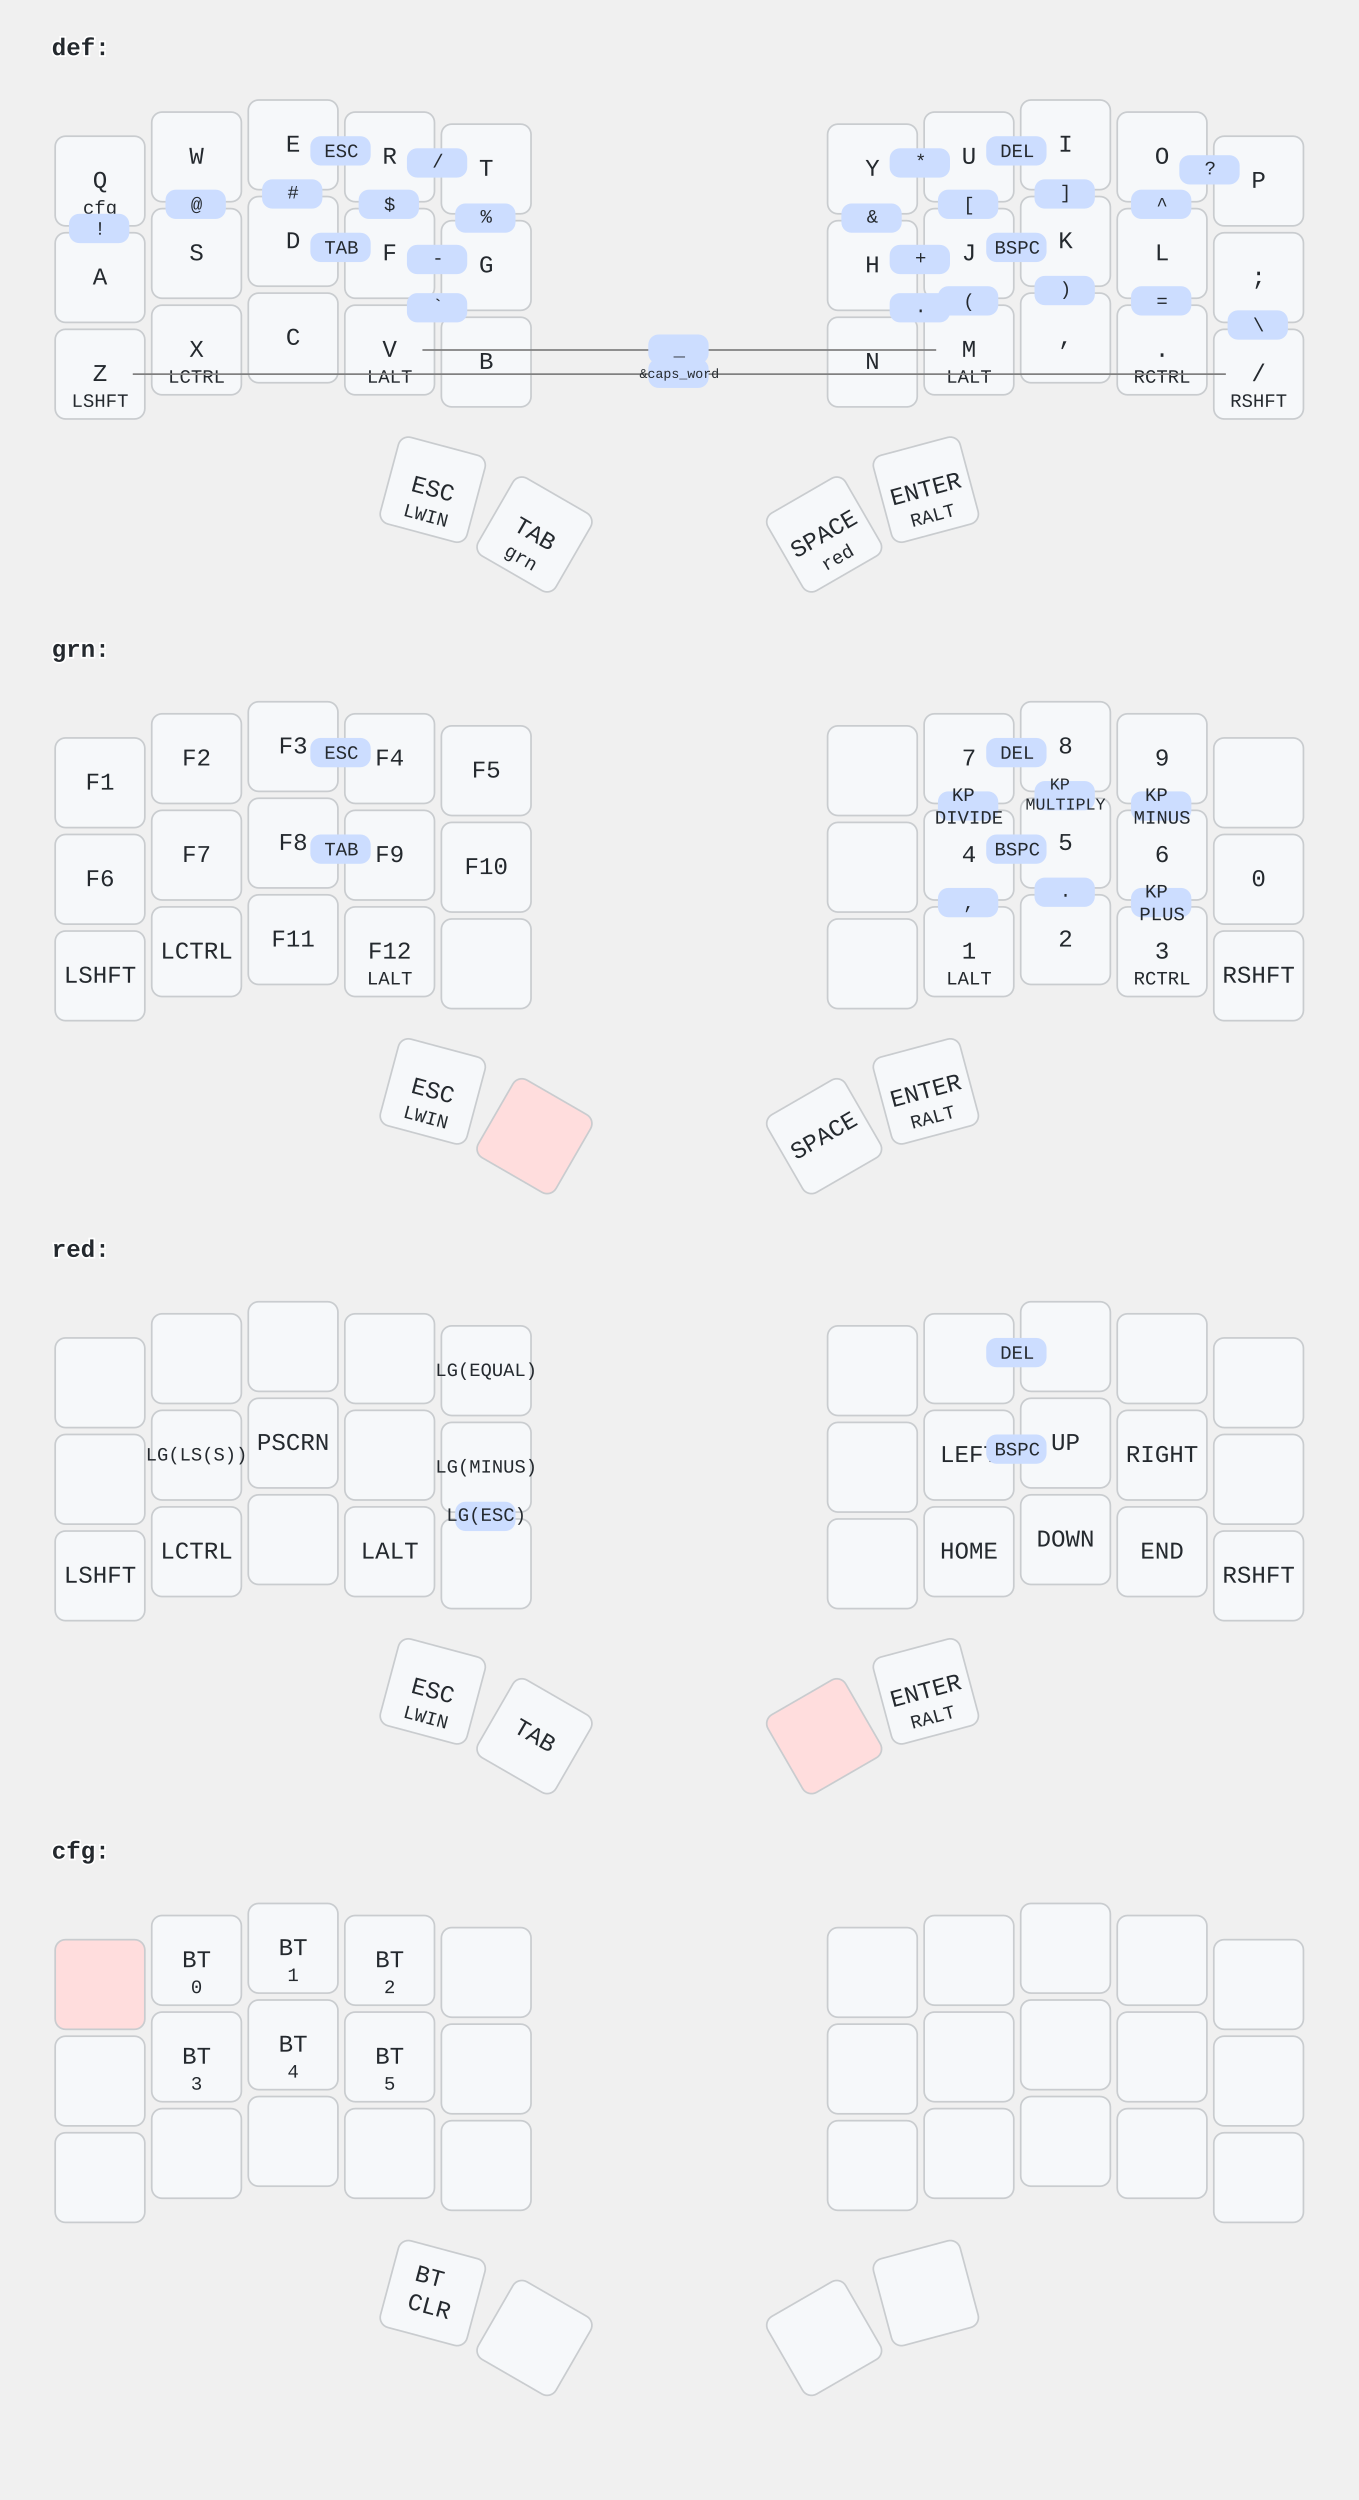
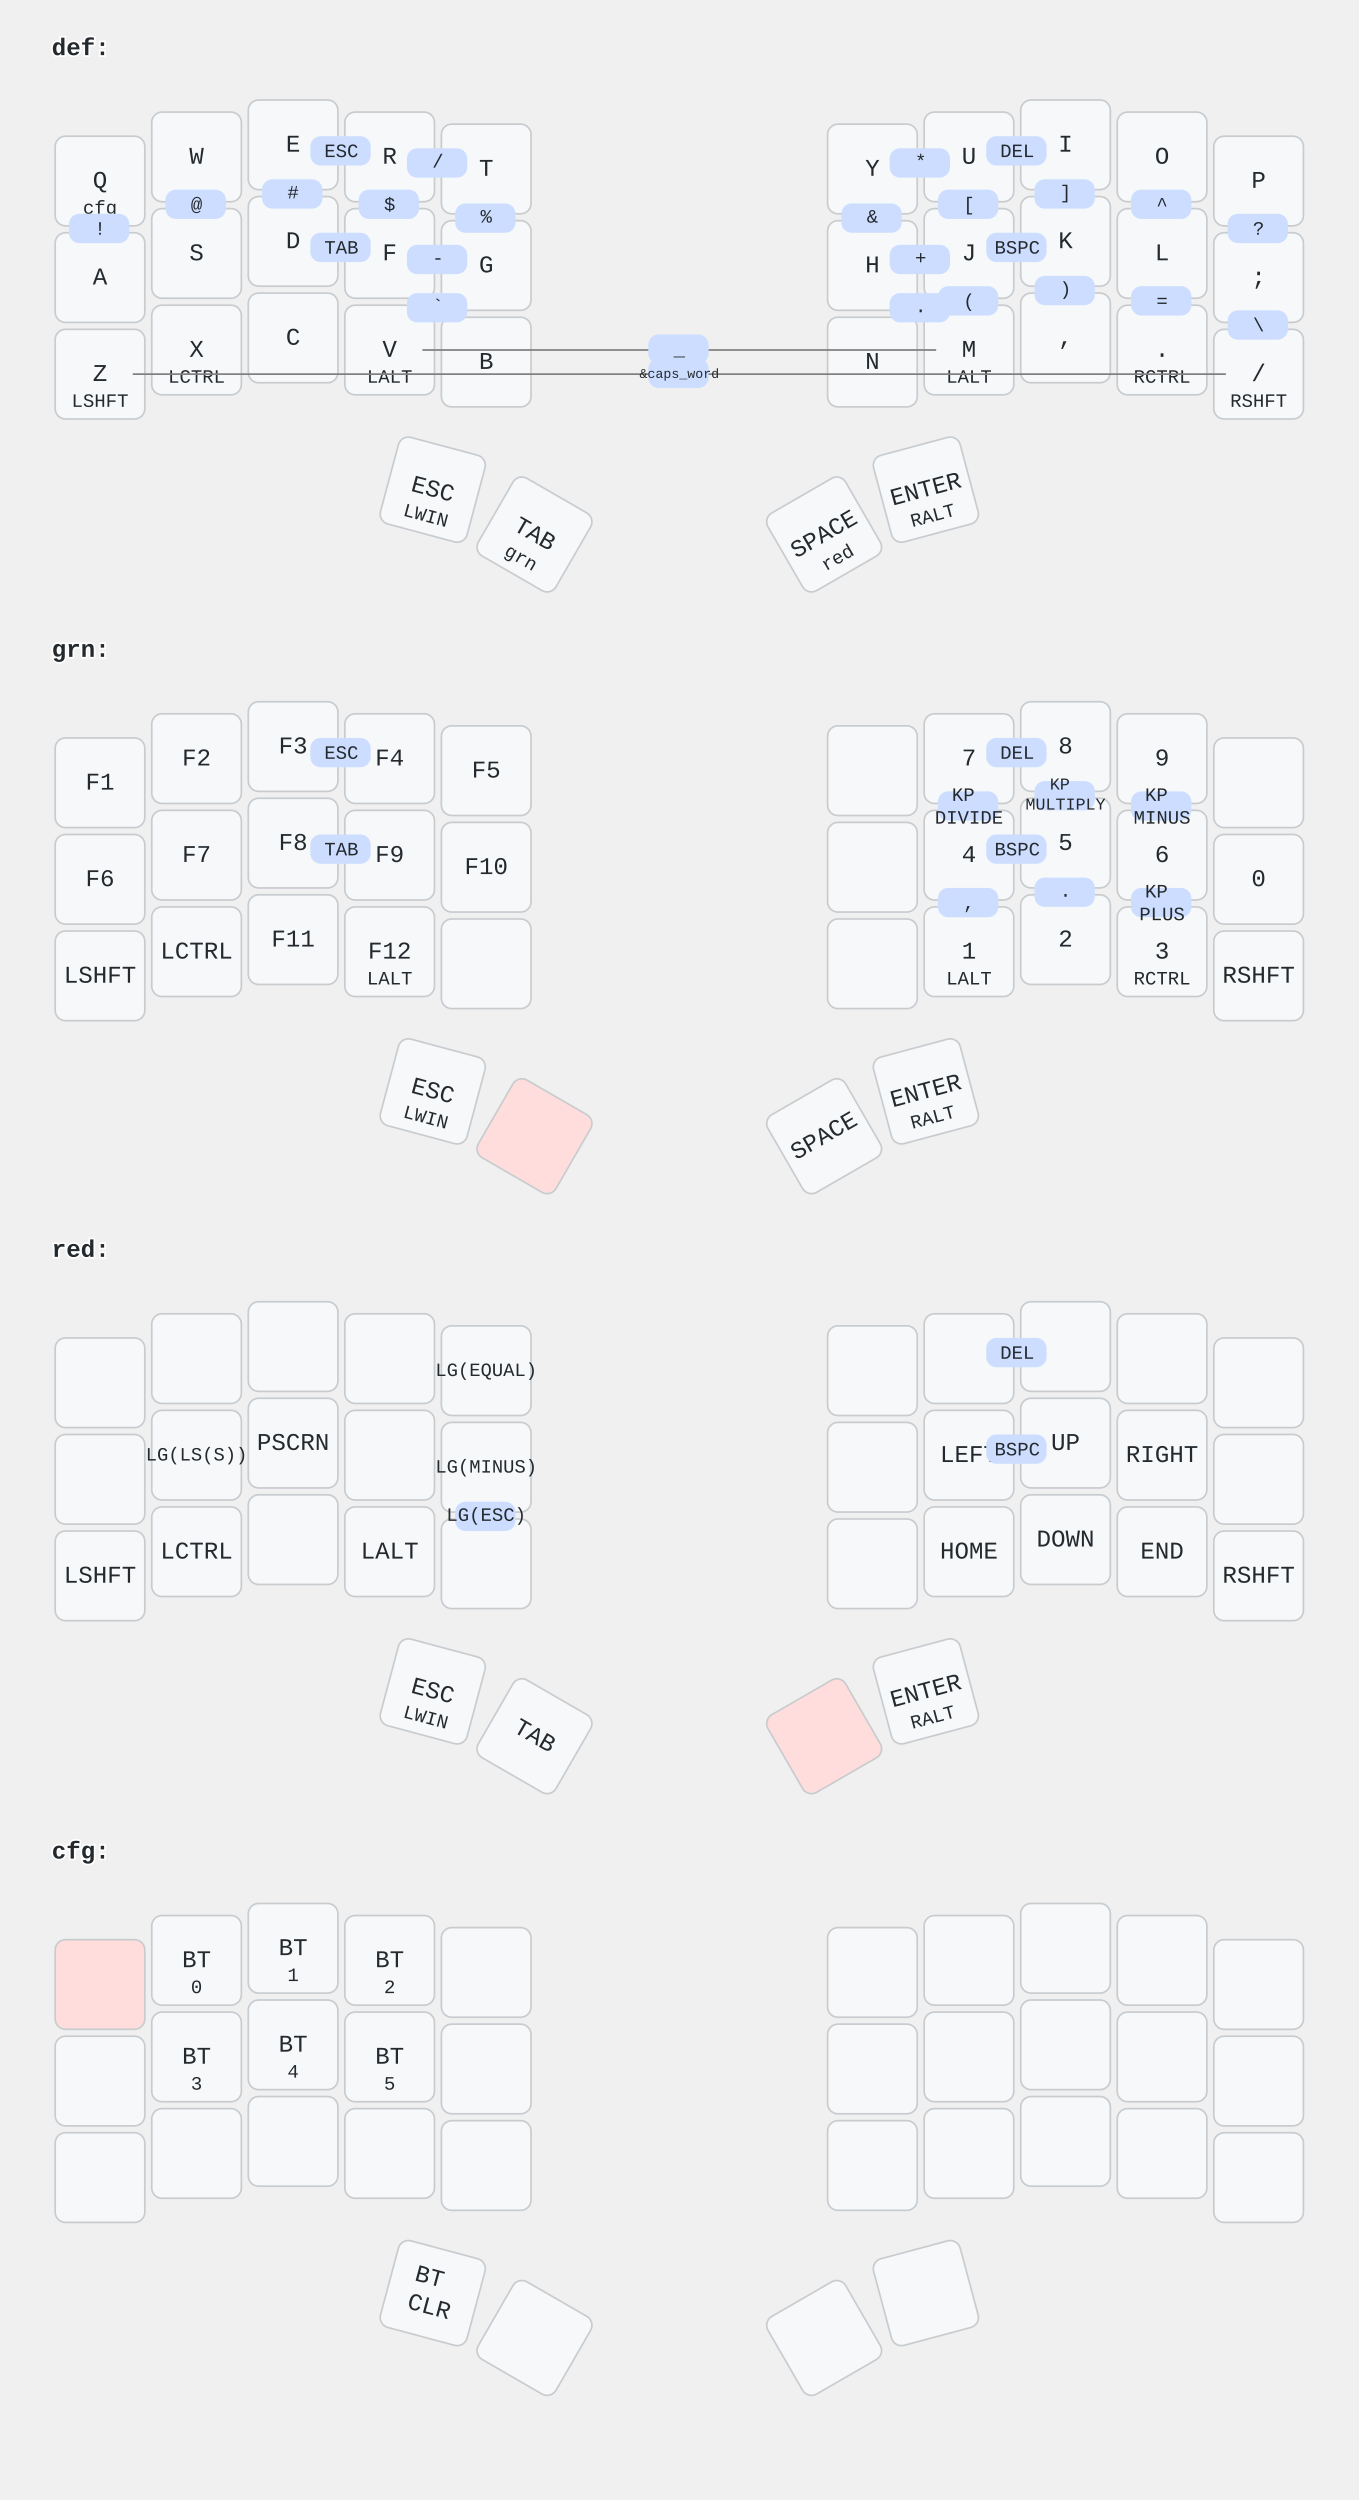
<svg xmlns="http://www.w3.org/2000/svg" width="788" height="1450" viewBox="0 0 788 1450" class="keymap">
  <style>/* inherit to force styles through use tags */
svg path {
    fill: inherit;
}

/* font and background color specifications */
svg.keymap {
    font-family: SFMono-Regular,Consolas,Liberation Mono,Menlo,monospace;
    font-size: 14px;
    font-kerning: normal;
    text-rendering: optimizeLegibility;
    fill: #24292e;
}

/* default key styling */
rect.key {
    fill: #f6f8fa;
    stroke: #c9cccf;
    stroke-width: 1;
}

/* default key side styling, only used is draw_key_sides is set */
rect.side {
    filter: brightness(90%);
}

/* color accent for combo boxes */
rect.combo, rect.combo-separate {
    fill: #cdf;
}

/* color accent for held keys */
rect.held, rect.combo.held {
    fill: #fdd;
}

/* color accent for ghost (optional) keys */
rect.ghost, rect.combo.ghost {
    stroke-dasharray: 4, 4;
    stroke-width: 2;
}

text {
    text-anchor: middle;
    dominant-baseline: middle;
}

/* styling for layer labels */
text.label {
    font-weight: bold;
    text-anchor: start;
    stroke: white;
    stroke-width: 2;
    paint-order: stroke;
}

/* styling for combo tap, and key hold/shifted label text */
text.combo, text.hold, text.shifted {
    font-size: 11px;
}

text.hold {
    text-anchor: middle;
    dominant-baseline: auto;
}

text.shifted {
    text-anchor: middle;
    dominant-baseline: hanging;
}

/* styling for hold/shifted label text in combo box */
text.combo.hold, text.combo.shifted {
    font-size: 8px;
}

/* lighter symbol for transparent keys */
text.trans {
    fill: #7b7e81;
}

/* styling for combo dendrons */
path.combo {
    stroke-width: 1;
    stroke: gray;
    fill: none;
}

/* Start Tabler Icons Cleanup */
/* cannot use height/width with glyphs */
.icon-tabler &gt; path {
    fill: inherit;
    stroke: inherit;
    stroke-width: 2;
}
/* hide tabler's default box */
.icon-tabler &gt; path[stroke="none"][fill="none"] {
    visibility: hidden;
}
/* End Tabler Icons Cleanup */
</style>
  <g transform="translate(30, 0)" class="layer-def">
    <text x="0" y="28" class="label">def:</text>
    <g transform="translate(0, 56)">
      <g transform="translate(28, 49)" class="key keypos-0">
        <rect rx="6" ry="6" x="-26" y="-26" width="52" height="52" class="key" />
        <text x="0" y="0" class="key tap">Q</text>
        <text x="0" y="19" class="key hold">cfg</text>
      </g>
      <g transform="translate(84, 35)" class="key keypos-1">
        <rect rx="6" ry="6" x="-26" y="-26" width="52" height="52" class="key" />
        <text x="0" y="0" class="key tap">W</text>
      </g>
      <g transform="translate(140, 28)" class="key keypos-2">
        <rect rx="6" ry="6" x="-26" y="-26" width="52" height="52" class="key" />
        <text x="0" y="0" class="key tap">E</text>
      </g>
      <g transform="translate(196, 35)" class="key keypos-3">
        <rect rx="6" ry="6" x="-26" y="-26" width="52" height="52" class="key" />
        <text x="0" y="0" class="key tap">R</text>
      </g>
      <g transform="translate(252, 42)" class="key keypos-4">
        <rect rx="6" ry="6" x="-26" y="-26" width="52" height="52" class="key" />
        <text x="0" y="0" class="key tap">T</text>
      </g>
      <g transform="translate(476, 42)" class="key keypos-5">
        <rect rx="6" ry="6" x="-26" y="-26" width="52" height="52" class="key" />
        <text x="0" y="0" class="key tap">Y</text>
      </g>
      <g transform="translate(532, 35)" class="key keypos-6">
        <rect rx="6" ry="6" x="-26" y="-26" width="52" height="52" class="key" />
        <text x="0" y="0" class="key tap">U</text>
      </g>
      <g transform="translate(588, 28)" class="key keypos-7">
        <rect rx="6" ry="6" x="-26" y="-26" width="52" height="52" class="key" />
        <text x="0" y="0" class="key tap">I</text>
      </g>
      <g transform="translate(644, 35)" class="key keypos-8">
        <rect rx="6" ry="6" x="-26" y="-26" width="52" height="52" class="key" />
        <text x="0" y="0" class="key tap">O</text>
      </g>
      <g transform="translate(700, 49)" class="key keypos-9">
        <rect rx="6" ry="6" x="-26" y="-26" width="52" height="52" class="key" />
        <text x="0" y="0" class="key tap">P</text>
      </g>
      <g transform="translate(28, 105)" class="key keypos-10">
        <rect rx="6" ry="6" x="-26" y="-26" width="52" height="52" class="key" />
        <text x="0" y="0" class="key tap">A</text>
      </g>
      <g transform="translate(84, 91)" class="key keypos-11">
        <rect rx="6" ry="6" x="-26" y="-26" width="52" height="52" class="key" />
        <text x="0" y="0" class="key tap">S</text>
      </g>
      <g transform="translate(140, 84)" class="key keypos-12">
        <rect rx="6" ry="6" x="-26" y="-26" width="52" height="52" class="key" />
        <text x="0" y="0" class="key tap">D</text>
      </g>
      <g transform="translate(196, 91)" class="key keypos-13">
        <rect rx="6" ry="6" x="-26" y="-26" width="52" height="52" class="key" />
        <text x="0" y="0" class="key tap">F</text>
      </g>
      <g transform="translate(252, 98)" class="key keypos-14">
        <rect rx="6" ry="6" x="-26" y="-26" width="52" height="52" class="key" />
        <text x="0" y="0" class="key tap">G</text>
      </g>
      <g transform="translate(476, 98)" class="key keypos-15">
        <rect rx="6" ry="6" x="-26" y="-26" width="52" height="52" class="key" />
        <text x="0" y="0" class="key tap">H</text>
      </g>
      <g transform="translate(532, 91)" class="key keypos-16">
        <rect rx="6" ry="6" x="-26" y="-26" width="52" height="52" class="key" />
        <text x="0" y="0" class="key tap">J</text>
      </g>
      <g transform="translate(588, 84)" class="key keypos-17">
        <rect rx="6" ry="6" x="-26" y="-26" width="52" height="52" class="key" />
        <text x="0" y="0" class="key tap">K</text>
      </g>
      <g transform="translate(644, 91)" class="key keypos-18">
        <rect rx="6" ry="6" x="-26" y="-26" width="52" height="52" class="key" />
        <text x="0" y="0" class="key tap">L</text>
      </g>
      <g transform="translate(700, 105)" class="key keypos-19">
        <rect rx="6" ry="6" x="-26" y="-26" width="52" height="52" class="key" />
        <text x="0" y="0" class="key tap">;</text>
      </g>
      <g transform="translate(28, 161)" class="key keypos-20">
        <rect rx="6" ry="6" x="-26" y="-26" width="52" height="52" class="key" />
        <text x="0" y="0" class="key tap">Z</text>
        <text x="0" y="19" class="key hold">LSHFT</text>
      </g>
      <g transform="translate(84, 147)" class="key keypos-21">
        <rect rx="6" ry="6" x="-26" y="-26" width="52" height="52" class="key" />
        <text x="0" y="0" class="key tap">X</text>
        <text x="0" y="19" class="key hold">LCTRL</text>
      </g>
      <g transform="translate(140, 140)" class="key keypos-22">
        <rect rx="6" ry="6" x="-26" y="-26" width="52" height="52" class="key" />
        <text x="0" y="0" class="key tap">C</text>
      </g>
      <g transform="translate(196, 147)" class="key keypos-23">
        <rect rx="6" ry="6" x="-26" y="-26" width="52" height="52" class="key" />
        <text x="0" y="0" class="key tap">V</text>
        <text x="0" y="19" class="key hold">LALT</text>
      </g>
      <g transform="translate(252, 154)" class="key keypos-24">
        <rect rx="6" ry="6" x="-26" y="-26" width="52" height="52" class="key" />
        <text x="0" y="0" class="key tap">B</text>
      </g>
      <g transform="translate(476, 154)" class="key keypos-25">
        <rect rx="6" ry="6" x="-26" y="-26" width="52" height="52" class="key" />
        <text x="0" y="0" class="key tap">N</text>
      </g>
      <g transform="translate(532, 147)" class="key keypos-26">
        <rect rx="6" ry="6" x="-26" y="-26" width="52" height="52" class="key" />
        <text x="0" y="0" class="key tap">M</text>
        <text x="0" y="19" class="key hold">LALT</text>
      </g>
      <g transform="translate(588, 140)" class="key keypos-27">
        <rect rx="6" ry="6" x="-26" y="-26" width="52" height="52" class="key" />
        <text x="0" y="0" class="key tap">,</text>
      </g>
      <g transform="translate(644, 147)" class="key keypos-28">
        <rect rx="6" ry="6" x="-26" y="-26" width="52" height="52" class="key" />
        <text x="0" y="0" class="key tap">.</text>
        <text x="0" y="19" class="key hold">RCTRL</text>
      </g>
      <g transform="translate(700, 161)" class="key keypos-29">
        <rect rx="6" ry="6" x="-26" y="-26" width="52" height="52" class="key" />
        <text x="0" y="0" class="key tap">/</text>
        <text x="0" y="19" class="key hold">RSHFT</text>
      </g>
      <g transform="translate(221, 228) rotate(15.0)" class="key keypos-30">
        <rect rx="6" ry="6" x="-26" y="-26" width="52" height="52" class="key" />
        <text x="0" y="0" class="key tap">ESC</text>
        <text x="0" y="19" class="key hold">LWIN</text>
      </g>
      <g transform="translate(280, 254) rotate(30.0)" class="key keypos-31">
        <rect rx="6" ry="6" x="-26" y="-26" width="52" height="52" class="key" />
        <text x="0" y="0" class="key tap">TAB</text>
        <text x="0" y="19" class="key hold">grn</text>
      </g>
      <g transform="translate(448, 254) rotate(-30.0)" class="key keypos-32">
        <rect rx="6" ry="6" x="-26" y="-26" width="52" height="52" class="key" />
        <text x="0" y="0" class="key tap">SPACE</text>
        <text x="0" y="19" class="key hold">red</text>
      </g>
      <g transform="translate(507, 228) rotate(-15.0)" class="key keypos-33">
        <rect rx="6" ry="6" x="-26" y="-26" width="52" height="52" class="key" />
        <text x="0" y="0" class="key tap">ENTER</text>
        <text x="0" y="19" class="key hold">RALT</text>
      </g>
      <g class="combo combopos-0">
        <path d="M364,161 l-317,0" class="combo" />
        <path d="M364,161 l317,0" class="combo" />
        <rect rx="6" ry="6" x="346" y="152" width="35" height="17" class="combo" />
        <text x="364" y="161" class="combo tap">
          <tspan style="font-size: 70%">&amp;caps_word</tspan>
        </text>
      </g>
      <g class="combo combopos-1">
        <path d="M364,147 l-149,0" class="combo" />
        <path d="M364,147 l149,0" class="combo" />
        <rect rx="6" ry="6" x="346" y="138" width="35" height="17" class="combo" />
        <text x="364" y="147" class="combo tap">_</text>
      </g>
      <g class="combo combopos-2">
        <rect rx="6" ry="6" x="150" y="23" width="35" height="17" class="combo" />
        <text x="168" y="32" class="combo tap">ESC</text>
      </g>
      <g class="combo combopos-3">
        <rect rx="6" ry="6" x="150" y="79" width="35" height="17" class="combo" />
        <text x="168" y="88" class="combo tap">TAB</text>
      </g>
      <g class="combo combopos-4">
        <rect rx="6" ry="6" x="542" y="23" width="35" height="17" class="combo" />
        <text x="560" y="32" class="combo tap">DEL</text>
      </g>
      <g class="combo combopos-5">
        <rect rx="6" ry="6" x="542" y="79" width="35" height="17" class="combo" />
        <text x="560" y="88" class="combo tap">BSPC</text>
      </g>
      <g class="combo combopos-6">
        <rect rx="6" ry="6" x="514" y="54" width="35" height="17" class="combo" />
        <text x="532" y="63" class="combo tap">[</text>
      </g>
      <g class="combo combopos-7">
        <rect rx="6" ry="6" x="570" y="48" width="35" height="17" class="combo" />
        <text x="588" y="56" class="combo tap">]</text>
      </g>
      <g class="combo combopos-8">
        <rect rx="6" ry="6" x="514" y="110" width="35" height="17" class="combo" />
        <text x="532" y="119" class="combo tap">(</text>
      </g>
      <g class="combo combopos-9">
        <rect rx="6" ry="6" x="570" y="104" width="35" height="17" class="combo" />
        <text x="588" y="112" class="combo tap">)</text>
      </g>
      <g class="combo combopos-10">
        <rect rx="6" ry="6" x="10" y="68" width="35" height="17" class="combo" />
        <text x="28" y="77" class="combo tap">!</text>
      </g>
      <g class="combo combopos-11">
        <rect rx="6" ry="6" x="66" y="54" width="35" height="17" class="combo" />
        <text x="84" y="63" class="combo tap">@</text>
      </g>
      <g class="combo combopos-12">
        <rect rx="6" ry="6" x="122" y="48" width="35" height="17" class="combo" />
        <text x="140" y="56" class="combo tap">#</text>
      </g>
      <g class="combo combopos-13">
        <rect rx="6" ry="6" x="178" y="54" width="35" height="17" class="combo" />
        <text x="196" y="63" class="combo tap">$</text>
      </g>
      <g class="combo combopos-14">
        <rect rx="6" ry="6" x="234" y="62" width="35" height="17" class="combo" />
        <text x="252" y="70" class="combo tap">%</text>
      </g>
      <g class="combo combopos-15">
        <rect rx="6" ry="6" x="458" y="62" width="35" height="17" class="combo" />
        <text x="476" y="70" class="combo tap">&amp;</text>
      </g>
      <g class="combo combopos-16">
        <rect rx="6" ry="6" x="626" y="54" width="35" height="17" class="combo" />
        <text x="644" y="63" class="combo tap">^</text>
      </g>
      <g class="combo combopos-17">
-         <rect rx="6" ry="6" x="654" y="34" width="35" height="17" class="combo" />
-         <text x="672" y="42" class="combo tap">?</text>
+         <rect rx="6" ry="6" x="682" y="68" width="35" height="17" class="combo" />
+         <text x="700" y="77" class="combo tap">?</text>
      </g>
      <g class="combo combopos-18">
        <rect rx="6" ry="6" x="626" y="110" width="35" height="17" class="combo" />
        <text x="644" y="119" class="combo tap">=</text>
      </g>
      <g class="combo combopos-19">
        <rect rx="6" ry="6" x="682" y="124" width="35" height="17" class="combo" />
        <text x="700" y="133" class="combo tap">\</text>
      </g>
      <g class="combo combopos-20">
        <rect rx="6" ry="6" x="206" y="30" width="35" height="17" class="combo" />
        <text x="224" y="38" class="combo tap">/</text>
      </g>
      <g class="combo combopos-21">
        <rect rx="6" ry="6" x="486" y="30" width="35" height="17" class="combo" />
        <text x="504" y="38" class="combo tap">*</text>
      </g>
      <g class="combo combopos-22">
        <rect rx="6" ry="6" x="206" y="86" width="35" height="17" class="combo" />
        <text x="224" y="94" class="combo tap">-</text>
      </g>
      <g class="combo combopos-23">
        <rect rx="6" ry="6" x="486" y="86" width="35" height="17" class="combo" />
        <text x="504" y="94" class="combo tap">+</text>
      </g>
      <g class="combo combopos-24">
        <rect rx="6" ry="6" x="206" y="114" width="35" height="17" class="combo" />
        <text x="224" y="122" class="combo tap">`</text>
      </g>
      <g class="combo combopos-25">
        <rect rx="6" ry="6" x="486" y="114" width="35" height="17" class="combo" />
        <text x="504" y="122" class="combo tap">.</text>
      </g>
    </g>
  </g>
  <g transform="translate(30, 349)" class="layer-grn">
    <text x="0" y="28" class="label">grn:</text>
    <g transform="translate(0, 56)">
      <g transform="translate(28, 49)" class="key keypos-0">
        <rect rx="6" ry="6" x="-26" y="-26" width="52" height="52" class="key" />
        <text x="0" y="0" class="key tap">F1</text>
      </g>
      <g transform="translate(84, 35)" class="key keypos-1">
        <rect rx="6" ry="6" x="-26" y="-26" width="52" height="52" class="key" />
        <text x="0" y="0" class="key tap">F2</text>
      </g>
      <g transform="translate(140, 28)" class="key keypos-2">
        <rect rx="6" ry="6" x="-26" y="-26" width="52" height="52" class="key" />
        <text x="0" y="0" class="key tap">F3</text>
      </g>
      <g transform="translate(196, 35)" class="key keypos-3">
        <rect rx="6" ry="6" x="-26" y="-26" width="52" height="52" class="key" />
        <text x="0" y="0" class="key tap">F4</text>
      </g>
      <g transform="translate(252, 42)" class="key keypos-4">
        <rect rx="6" ry="6" x="-26" y="-26" width="52" height="52" class="key" />
        <text x="0" y="0" class="key tap">F5</text>
      </g>
      <g transform="translate(476, 42)" class="key keypos-5">
        <rect rx="6" ry="6" x="-26" y="-26" width="52" height="52" class="key" />
      </g>
      <g transform="translate(532, 35)" class="key keypos-6">
        <rect rx="6" ry="6" x="-26" y="-26" width="52" height="52" class="key" />
        <text x="0" y="0" class="key tap">7</text>
      </g>
      <g transform="translate(588, 28)" class="key keypos-7">
        <rect rx="6" ry="6" x="-26" y="-26" width="52" height="52" class="key" />
        <text x="0" y="0" class="key tap">8</text>
      </g>
      <g transform="translate(644, 35)" class="key keypos-8">
        <rect rx="6" ry="6" x="-26" y="-26" width="52" height="52" class="key" />
        <text x="0" y="0" class="key tap">9</text>
      </g>
      <g transform="translate(700, 49)" class="key keypos-9">
        <rect rx="6" ry="6" x="-26" y="-26" width="52" height="52" class="key" />
      </g>
      <g transform="translate(28, 105)" class="key keypos-10">
        <rect rx="6" ry="6" x="-26" y="-26" width="52" height="52" class="key" />
        <text x="0" y="0" class="key tap">F6</text>
      </g>
      <g transform="translate(84, 91)" class="key keypos-11">
        <rect rx="6" ry="6" x="-26" y="-26" width="52" height="52" class="key" />
        <text x="0" y="0" class="key tap">F7</text>
      </g>
      <g transform="translate(140, 84)" class="key keypos-12">
        <rect rx="6" ry="6" x="-26" y="-26" width="52" height="52" class="key" />
        <text x="0" y="0" class="key tap">F8</text>
      </g>
      <g transform="translate(196, 91)" class="key keypos-13">
        <rect rx="6" ry="6" x="-26" y="-26" width="52" height="52" class="key" />
        <text x="0" y="0" class="key tap">F9</text>
      </g>
      <g transform="translate(252, 98)" class="key keypos-14">
        <rect rx="6" ry="6" x="-26" y="-26" width="52" height="52" class="key" />
        <text x="0" y="0" class="key tap">F10</text>
      </g>
      <g transform="translate(476, 98)" class="key keypos-15">
        <rect rx="6" ry="6" x="-26" y="-26" width="52" height="52" class="key" />
      </g>
      <g transform="translate(532, 91)" class="key keypos-16">
        <rect rx="6" ry="6" x="-26" y="-26" width="52" height="52" class="key" />
        <text x="0" y="0" class="key tap">4</text>
      </g>
      <g transform="translate(588, 84)" class="key keypos-17">
        <rect rx="6" ry="6" x="-26" y="-26" width="52" height="52" class="key" />
        <text x="0" y="0" class="key tap">5</text>
      </g>
      <g transform="translate(644, 91)" class="key keypos-18">
        <rect rx="6" ry="6" x="-26" y="-26" width="52" height="52" class="key" />
        <text x="0" y="0" class="key tap">6</text>
      </g>
      <g transform="translate(700, 105)" class="key keypos-19">
        <rect rx="6" ry="6" x="-26" y="-26" width="52" height="52" class="key" />
        <text x="0" y="0" class="key tap">0</text>
      </g>
      <g transform="translate(28, 161)" class="key keypos-20">
        <rect rx="6" ry="6" x="-26" y="-26" width="52" height="52" class="key" />
        <text x="0" y="0" class="key tap">LSHFT</text>
      </g>
      <g transform="translate(84, 147)" class="key keypos-21">
        <rect rx="6" ry="6" x="-26" y="-26" width="52" height="52" class="key" />
        <text x="0" y="0" class="key tap">LCTRL</text>
      </g>
      <g transform="translate(140, 140)" class="key keypos-22">
        <rect rx="6" ry="6" x="-26" y="-26" width="52" height="52" class="key" />
        <text x="0" y="0" class="key tap">F11</text>
      </g>
      <g transform="translate(196, 147)" class="key keypos-23">
        <rect rx="6" ry="6" x="-26" y="-26" width="52" height="52" class="key" />
        <text x="0" y="0" class="key tap">F12</text>
        <text x="0" y="19" class="key hold">LALT</text>
      </g>
      <g transform="translate(252, 154)" class="key keypos-24">
        <rect rx="6" ry="6" x="-26" y="-26" width="52" height="52" class="key" />
      </g>
      <g transform="translate(476, 154)" class="key keypos-25">
        <rect rx="6" ry="6" x="-26" y="-26" width="52" height="52" class="key" />
      </g>
      <g transform="translate(532, 147)" class="key keypos-26">
        <rect rx="6" ry="6" x="-26" y="-26" width="52" height="52" class="key" />
        <text x="0" y="0" class="key tap">1</text>
        <text x="0" y="19" class="key hold">LALT</text>
      </g>
      <g transform="translate(588, 140)" class="key keypos-27">
        <rect rx="6" ry="6" x="-26" y="-26" width="52" height="52" class="key" />
        <text x="0" y="0" class="key tap">2</text>
      </g>
      <g transform="translate(644, 147)" class="key keypos-28">
        <rect rx="6" ry="6" x="-26" y="-26" width="52" height="52" class="key" />
        <text x="0" y="0" class="key tap">3</text>
        <text x="0" y="19" class="key hold">RCTRL</text>
      </g>
      <g transform="translate(700, 161)" class="key keypos-29">
        <rect rx="6" ry="6" x="-26" y="-26" width="52" height="52" class="key" />
        <text x="0" y="0" class="key tap">RSHFT</text>
      </g>
      <g transform="translate(221, 228) rotate(15.0)" class="key keypos-30">
        <rect rx="6" ry="6" x="-26" y="-26" width="52" height="52" class="key" />
        <text x="0" y="0" class="key tap">ESC</text>
        <text x="0" y="19" class="key hold">LWIN</text>
      </g>
      <g transform="translate(280, 254) rotate(30.0)" class="key held keypos-31">
        <rect rx="6" ry="6" x="-26" y="-26" width="52" height="52" class="key held" />
      </g>
      <g transform="translate(448, 254) rotate(-30.0)" class="key keypos-32">
        <rect rx="6" ry="6" x="-26" y="-26" width="52" height="52" class="key" />
        <text x="0" y="0" class="key tap">SPACE</text>
      </g>
      <g transform="translate(507, 228) rotate(-15.0)" class="key keypos-33">
        <rect rx="6" ry="6" x="-26" y="-26" width="52" height="52" class="key" />
        <text x="0" y="0" class="key tap">ENTER</text>
        <text x="0" y="19" class="key hold">RALT</text>
      </g>
      <g class="combo combopos-0">
        <rect rx="6" ry="6" x="150" y="23" width="35" height="17" class="combo" />
        <text x="168" y="32" class="combo tap">ESC</text>
      </g>
      <g class="combo combopos-1">
        <rect rx="6" ry="6" x="150" y="79" width="35" height="17" class="combo" />
        <text x="168" y="88" class="combo tap">TAB</text>
      </g>
      <g class="combo combopos-2">
        <rect rx="6" ry="6" x="542" y="23" width="35" height="17" class="combo" />
        <text x="560" y="32" class="combo tap">DEL</text>
      </g>
      <g class="combo combopos-3">
        <rect rx="6" ry="6" x="542" y="79" width="35" height="17" class="combo" />
        <text x="560" y="88" class="combo tap">BSPC</text>
      </g>
      <g class="combo combopos-4">
        <rect rx="6" ry="6" x="514" y="54" width="35" height="17" class="combo" />
        <text x="532" y="63" class="combo tap">
          <tspan x="532" dy="-0.6em">KP</tspan>
          <tspan x="532" dy="1.2em">DIVIDE</tspan>
        </text>
      </g>
      <g class="combo combopos-5">
        <rect rx="6" ry="6" x="570" y="48" width="35" height="17" class="combo" />
        <text x="588" y="56" class="combo tap">
          <tspan x="588" dy="-0.6em" style="font-size: 88%">KP</tspan>
          <tspan x="588" dy="1.2em" style="font-size: 88%">MULTIPLY</tspan>
        </text>
      </g>
      <g class="combo combopos-6">
        <rect rx="6" ry="6" x="626" y="54" width="35" height="17" class="combo" />
        <text x="644" y="63" class="combo tap">
          <tspan x="644" dy="-0.6em">KP</tspan>
          <tspan x="644" dy="1.2em">MINUS</tspan>
        </text>
      </g>
      <g class="combo combopos-7">
        <rect rx="6" ry="6" x="626" y="110" width="35" height="17" class="combo" />
        <text x="644" y="119" class="combo tap">
          <tspan x="644" dy="-0.6em">KP</tspan>
          <tspan x="644" dy="1.2em">PLUS</tspan>
        </text>
      </g>
      <g class="combo combopos-8">
        <rect rx="6" ry="6" x="514" y="110" width="35" height="17" class="combo" />
        <text x="532" y="119" class="combo tap">,</text>
      </g>
      <g class="combo combopos-9">
        <rect rx="6" ry="6" x="570" y="104" width="35" height="17" class="combo" />
        <text x="588" y="112" class="combo tap">.</text>
      </g>
    </g>
  </g>
  <g transform="translate(30, 697)" class="layer-red">
    <text x="0" y="28" class="label">red:</text>
    <g transform="translate(0, 56)">
      <g transform="translate(28, 49)" class="key keypos-0">
        <rect rx="6" ry="6" x="-26" y="-26" width="52" height="52" class="key" />
      </g>
      <g transform="translate(84, 35)" class="key keypos-1">
        <rect rx="6" ry="6" x="-26" y="-26" width="52" height="52" class="key" />
      </g>
      <g transform="translate(140, 28)" class="key keypos-2">
        <rect rx="6" ry="6" x="-26" y="-26" width="52" height="52" class="key" />
      </g>
      <g transform="translate(196, 35)" class="key keypos-3">
        <rect rx="6" ry="6" x="-26" y="-26" width="52" height="52" class="key" />
      </g>
      <g transform="translate(252, 42)" class="key keypos-4">
        <rect rx="6" ry="6" x="-26" y="-26" width="52" height="52" class="key" />
        <text x="0" y="0" class="key tap">
          <tspan style="font-size: 78%">LG(EQUAL)</tspan>
        </text>
      </g>
      <g transform="translate(476, 42)" class="key keypos-5">
        <rect rx="6" ry="6" x="-26" y="-26" width="52" height="52" class="key" />
      </g>
      <g transform="translate(532, 35)" class="key keypos-6">
        <rect rx="6" ry="6" x="-26" y="-26" width="52" height="52" class="key" />
      </g>
      <g transform="translate(588, 28)" class="key keypos-7">
        <rect rx="6" ry="6" x="-26" y="-26" width="52" height="52" class="key" />
      </g>
      <g transform="translate(644, 35)" class="key keypos-8">
        <rect rx="6" ry="6" x="-26" y="-26" width="52" height="52" class="key" />
      </g>
      <g transform="translate(700, 49)" class="key keypos-9">
        <rect rx="6" ry="6" x="-26" y="-26" width="52" height="52" class="key" />
      </g>
      <g transform="translate(28, 105)" class="key keypos-10">
        <rect rx="6" ry="6" x="-26" y="-26" width="52" height="52" class="key" />
      </g>
      <g transform="translate(84, 91)" class="key keypos-11">
        <rect rx="6" ry="6" x="-26" y="-26" width="52" height="52" class="key" />
        <text x="0" y="0" class="key tap">
          <tspan style="font-size: 78%">LG(LS(S))</tspan>
        </text>
      </g>
      <g transform="translate(140, 84)" class="key keypos-12">
        <rect rx="6" ry="6" x="-26" y="-26" width="52" height="52" class="key" />
        <text x="0" y="0" class="key tap">PSCRN</text>
      </g>
      <g transform="translate(196, 91)" class="key keypos-13">
        <rect rx="6" ry="6" x="-26" y="-26" width="52" height="52" class="key" />
      </g>
      <g transform="translate(252, 98)" class="key keypos-14">
        <rect rx="6" ry="6" x="-26" y="-26" width="52" height="52" class="key" />
        <text x="0" y="0" class="key tap">
          <tspan style="font-size: 78%">LG(MINUS)</tspan>
        </text>
      </g>
      <g transform="translate(476, 98)" class="key keypos-15">
        <rect rx="6" ry="6" x="-26" y="-26" width="52" height="52" class="key" />
      </g>
      <g transform="translate(532, 91)" class="key keypos-16">
        <rect rx="6" ry="6" x="-26" y="-26" width="52" height="52" class="key" />
        <text x="0" y="0" class="key tap">LEFT</text>
      </g>
      <g transform="translate(588, 84)" class="key keypos-17">
        <rect rx="6" ry="6" x="-26" y="-26" width="52" height="52" class="key" />
        <text x="0" y="0" class="key tap">UP</text>
      </g>
      <g transform="translate(644, 91)" class="key keypos-18">
        <rect rx="6" ry="6" x="-26" y="-26" width="52" height="52" class="key" />
        <text x="0" y="0" class="key tap">RIGHT</text>
      </g>
      <g transform="translate(700, 105)" class="key keypos-19">
        <rect rx="6" ry="6" x="-26" y="-26" width="52" height="52" class="key" />
      </g>
      <g transform="translate(28, 161)" class="key keypos-20">
        <rect rx="6" ry="6" x="-26" y="-26" width="52" height="52" class="key" />
        <text x="0" y="0" class="key tap">LSHFT</text>
      </g>
      <g transform="translate(84, 147)" class="key keypos-21">
        <rect rx="6" ry="6" x="-26" y="-26" width="52" height="52" class="key" />
        <text x="0" y="0" class="key tap">LCTRL</text>
      </g>
      <g transform="translate(140, 140)" class="key keypos-22">
        <rect rx="6" ry="6" x="-26" y="-26" width="52" height="52" class="key" />
      </g>
      <g transform="translate(196, 147)" class="key keypos-23">
        <rect rx="6" ry="6" x="-26" y="-26" width="52" height="52" class="key" />
        <text x="0" y="0" class="key tap">LALT</text>
      </g>
      <g transform="translate(252, 154)" class="key keypos-24">
        <rect rx="6" ry="6" x="-26" y="-26" width="52" height="52" class="key" />
      </g>
      <g transform="translate(476, 154)" class="key keypos-25">
        <rect rx="6" ry="6" x="-26" y="-26" width="52" height="52" class="key" />
      </g>
      <g transform="translate(532, 147)" class="key keypos-26">
        <rect rx="6" ry="6" x="-26" y="-26" width="52" height="52" class="key" />
        <text x="0" y="0" class="key tap">HOME</text>
      </g>
      <g transform="translate(588, 140)" class="key keypos-27">
        <rect rx="6" ry="6" x="-26" y="-26" width="52" height="52" class="key" />
        <text x="0" y="0" class="key tap">DOWN</text>
      </g>
      <g transform="translate(644, 147)" class="key keypos-28">
        <rect rx="6" ry="6" x="-26" y="-26" width="52" height="52" class="key" />
        <text x="0" y="0" class="key tap">END</text>
      </g>
      <g transform="translate(700, 161)" class="key keypos-29">
        <rect rx="6" ry="6" x="-26" y="-26" width="52" height="52" class="key" />
        <text x="0" y="0" class="key tap">RSHFT</text>
      </g>
      <g transform="translate(221, 228) rotate(15.0)" class="key keypos-30">
        <rect rx="6" ry="6" x="-26" y="-26" width="52" height="52" class="key" />
        <text x="0" y="0" class="key tap">ESC</text>
        <text x="0" y="19" class="key hold">LWIN</text>
      </g>
      <g transform="translate(280, 254) rotate(30.0)" class="key keypos-31">
        <rect rx="6" ry="6" x="-26" y="-26" width="52" height="52" class="key" />
        <text x="0" y="0" class="key tap">TAB</text>
      </g>
      <g transform="translate(448, 254) rotate(-30.0)" class="key held keypos-32">
        <rect rx="6" ry="6" x="-26" y="-26" width="52" height="52" class="key held" />
      </g>
      <g transform="translate(507, 228) rotate(-15.0)" class="key keypos-33">
        <rect rx="6" ry="6" x="-26" y="-26" width="52" height="52" class="key" />
        <text x="0" y="0" class="key tap">ENTER</text>
        <text x="0" y="19" class="key hold">RALT</text>
      </g>
      <g class="combo combopos-0">
        <rect rx="6" ry="6" x="542" y="23" width="35" height="17" class="combo" />
        <text x="560" y="32" class="combo tap">DEL</text>
      </g>
      <g class="combo combopos-1">
        <rect rx="6" ry="6" x="542" y="79" width="35" height="17" class="combo" />
        <text x="560" y="88" class="combo tap">BSPC</text>
      </g>
      <g class="combo combopos-2">
        <rect rx="6" ry="6" x="234" y="118" width="35" height="17" class="combo" />
        <text x="252" y="126" class="combo tap">LG(ESC)</text>
      </g>
    </g>
  </g>
  <g transform="translate(30, 1046)" class="layer-cfg">
    <text x="0" y="28" class="label">cfg:</text>
    <g transform="translate(0, 56)">
      <g transform="translate(28, 49)" class="key held keypos-0">
        <rect rx="6" ry="6" x="-26" y="-26" width="52" height="52" class="key held" />
      </g>
      <g transform="translate(84, 35)" class="key keypos-1">
        <rect rx="6" ry="6" x="-26" y="-26" width="52" height="52" class="key" />
        <text x="0" y="0" class="key tap">BT</text>
        <text x="0" y="19" class="key hold">0</text>
      </g>
      <g transform="translate(140, 28)" class="key keypos-2">
        <rect rx="6" ry="6" x="-26" y="-26" width="52" height="52" class="key" />
        <text x="0" y="0" class="key tap">BT</text>
        <text x="0" y="19" class="key hold">1</text>
      </g>
      <g transform="translate(196, 35)" class="key keypos-3">
        <rect rx="6" ry="6" x="-26" y="-26" width="52" height="52" class="key" />
        <text x="0" y="0" class="key tap">BT</text>
        <text x="0" y="19" class="key hold">2</text>
      </g>
      <g transform="translate(252, 42)" class="key keypos-4">
        <rect rx="6" ry="6" x="-26" y="-26" width="52" height="52" class="key" />
      </g>
      <g transform="translate(476, 42)" class="key keypos-5">
        <rect rx="6" ry="6" x="-26" y="-26" width="52" height="52" class="key" />
      </g>
      <g transform="translate(532, 35)" class="key keypos-6">
        <rect rx="6" ry="6" x="-26" y="-26" width="52" height="52" class="key" />
      </g>
      <g transform="translate(588, 28)" class="key keypos-7">
        <rect rx="6" ry="6" x="-26" y="-26" width="52" height="52" class="key" />
      </g>
      <g transform="translate(644, 35)" class="key keypos-8">
        <rect rx="6" ry="6" x="-26" y="-26" width="52" height="52" class="key" />
      </g>
      <g transform="translate(700, 49)" class="key keypos-9">
        <rect rx="6" ry="6" x="-26" y="-26" width="52" height="52" class="key" />
      </g>
      <g transform="translate(28, 105)" class="key keypos-10">
        <rect rx="6" ry="6" x="-26" y="-26" width="52" height="52" class="key" />
      </g>
      <g transform="translate(84, 91)" class="key keypos-11">
        <rect rx="6" ry="6" x="-26" y="-26" width="52" height="52" class="key" />
        <text x="0" y="0" class="key tap">BT</text>
        <text x="0" y="19" class="key hold">3</text>
      </g>
      <g transform="translate(140, 84)" class="key keypos-12">
        <rect rx="6" ry="6" x="-26" y="-26" width="52" height="52" class="key" />
        <text x="0" y="0" class="key tap">BT</text>
        <text x="0" y="19" class="key hold">4</text>
      </g>
      <g transform="translate(196, 91)" class="key keypos-13">
        <rect rx="6" ry="6" x="-26" y="-26" width="52" height="52" class="key" />
        <text x="0" y="0" class="key tap">BT</text>
        <text x="0" y="19" class="key hold">5</text>
      </g>
      <g transform="translate(252, 98)" class="key keypos-14">
        <rect rx="6" ry="6" x="-26" y="-26" width="52" height="52" class="key" />
      </g>
      <g transform="translate(476, 98)" class="key keypos-15">
        <rect rx="6" ry="6" x="-26" y="-26" width="52" height="52" class="key" />
      </g>
      <g transform="translate(532, 91)" class="key keypos-16">
        <rect rx="6" ry="6" x="-26" y="-26" width="52" height="52" class="key" />
      </g>
      <g transform="translate(588, 84)" class="key keypos-17">
        <rect rx="6" ry="6" x="-26" y="-26" width="52" height="52" class="key" />
      </g>
      <g transform="translate(644, 91)" class="key keypos-18">
        <rect rx="6" ry="6" x="-26" y="-26" width="52" height="52" class="key" />
      </g>
      <g transform="translate(700, 105)" class="key keypos-19">
        <rect rx="6" ry="6" x="-26" y="-26" width="52" height="52" class="key" />
      </g>
      <g transform="translate(28, 161)" class="key keypos-20">
        <rect rx="6" ry="6" x="-26" y="-26" width="52" height="52" class="key" />
      </g>
      <g transform="translate(84, 147)" class="key keypos-21">
        <rect rx="6" ry="6" x="-26" y="-26" width="52" height="52" class="key" />
      </g>
      <g transform="translate(140, 140)" class="key keypos-22">
        <rect rx="6" ry="6" x="-26" y="-26" width="52" height="52" class="key" />
      </g>
      <g transform="translate(196, 147)" class="key keypos-23">
        <rect rx="6" ry="6" x="-26" y="-26" width="52" height="52" class="key" />
      </g>
      <g transform="translate(252, 154)" class="key keypos-24">
        <rect rx="6" ry="6" x="-26" y="-26" width="52" height="52" class="key" />
      </g>
      <g transform="translate(476, 154)" class="key keypos-25">
        <rect rx="6" ry="6" x="-26" y="-26" width="52" height="52" class="key" />
      </g>
      <g transform="translate(532, 147)" class="key keypos-26">
        <rect rx="6" ry="6" x="-26" y="-26" width="52" height="52" class="key" />
      </g>
      <g transform="translate(588, 140)" class="key keypos-27">
        <rect rx="6" ry="6" x="-26" y="-26" width="52" height="52" class="key" />
      </g>
      <g transform="translate(644, 147)" class="key keypos-28">
        <rect rx="6" ry="6" x="-26" y="-26" width="52" height="52" class="key" />
      </g>
      <g transform="translate(700, 161)" class="key keypos-29">
        <rect rx="6" ry="6" x="-26" y="-26" width="52" height="52" class="key" />
      </g>
      <g transform="translate(221, 228) rotate(15.0)" class="key keypos-30">
        <rect rx="6" ry="6" x="-26" y="-26" width="52" height="52" class="key" />
        <text x="0" y="0" class="key tap">
          <tspan x="0" dy="-0.6em">BT</tspan>
          <tspan x="0" dy="1.2em">CLR</tspan>
        </text>
      </g>
      <g transform="translate(280, 254) rotate(30.0)" class="key keypos-31">
        <rect rx="6" ry="6" x="-26" y="-26" width="52" height="52" class="key" />
      </g>
      <g transform="translate(448, 254) rotate(-30.0)" class="key keypos-32">
        <rect rx="6" ry="6" x="-26" y="-26" width="52" height="52" class="key" />
      </g>
      <g transform="translate(507, 228) rotate(-15.0)" class="key keypos-33">
        <rect rx="6" ry="6" x="-26" y="-26" width="52" height="52" class="key" />
      </g>
    </g>
  </g>
</svg>
